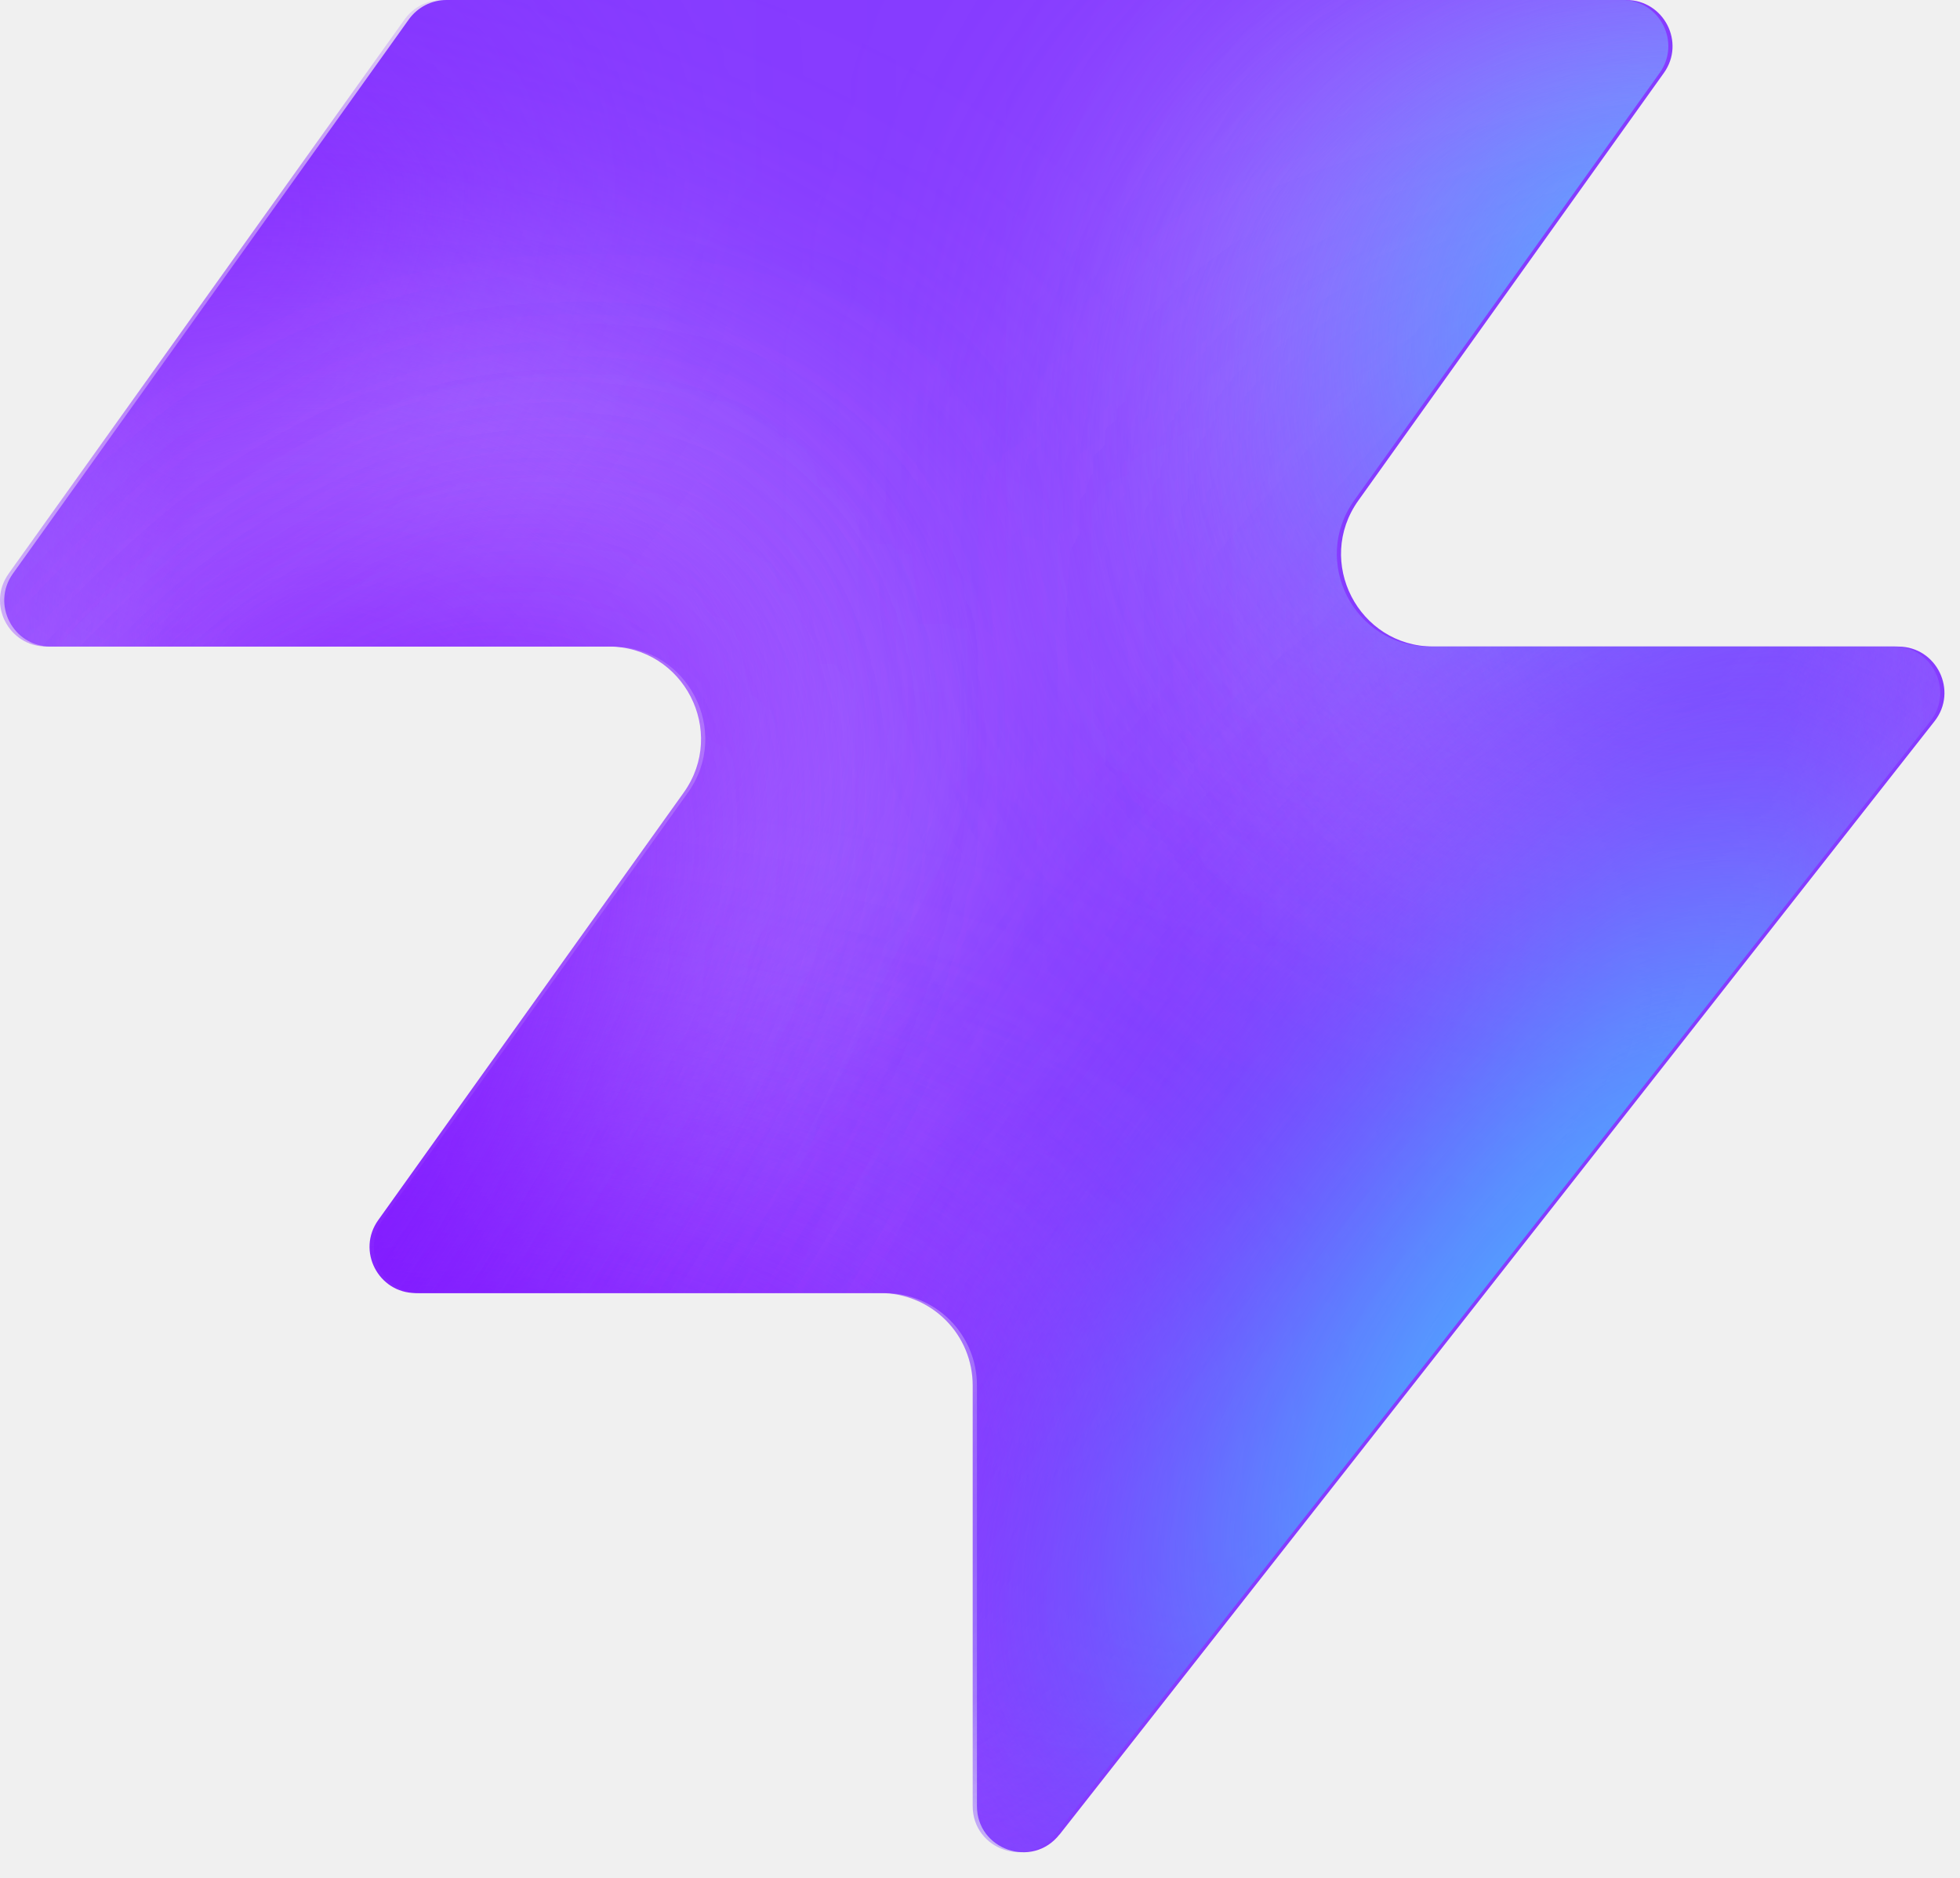
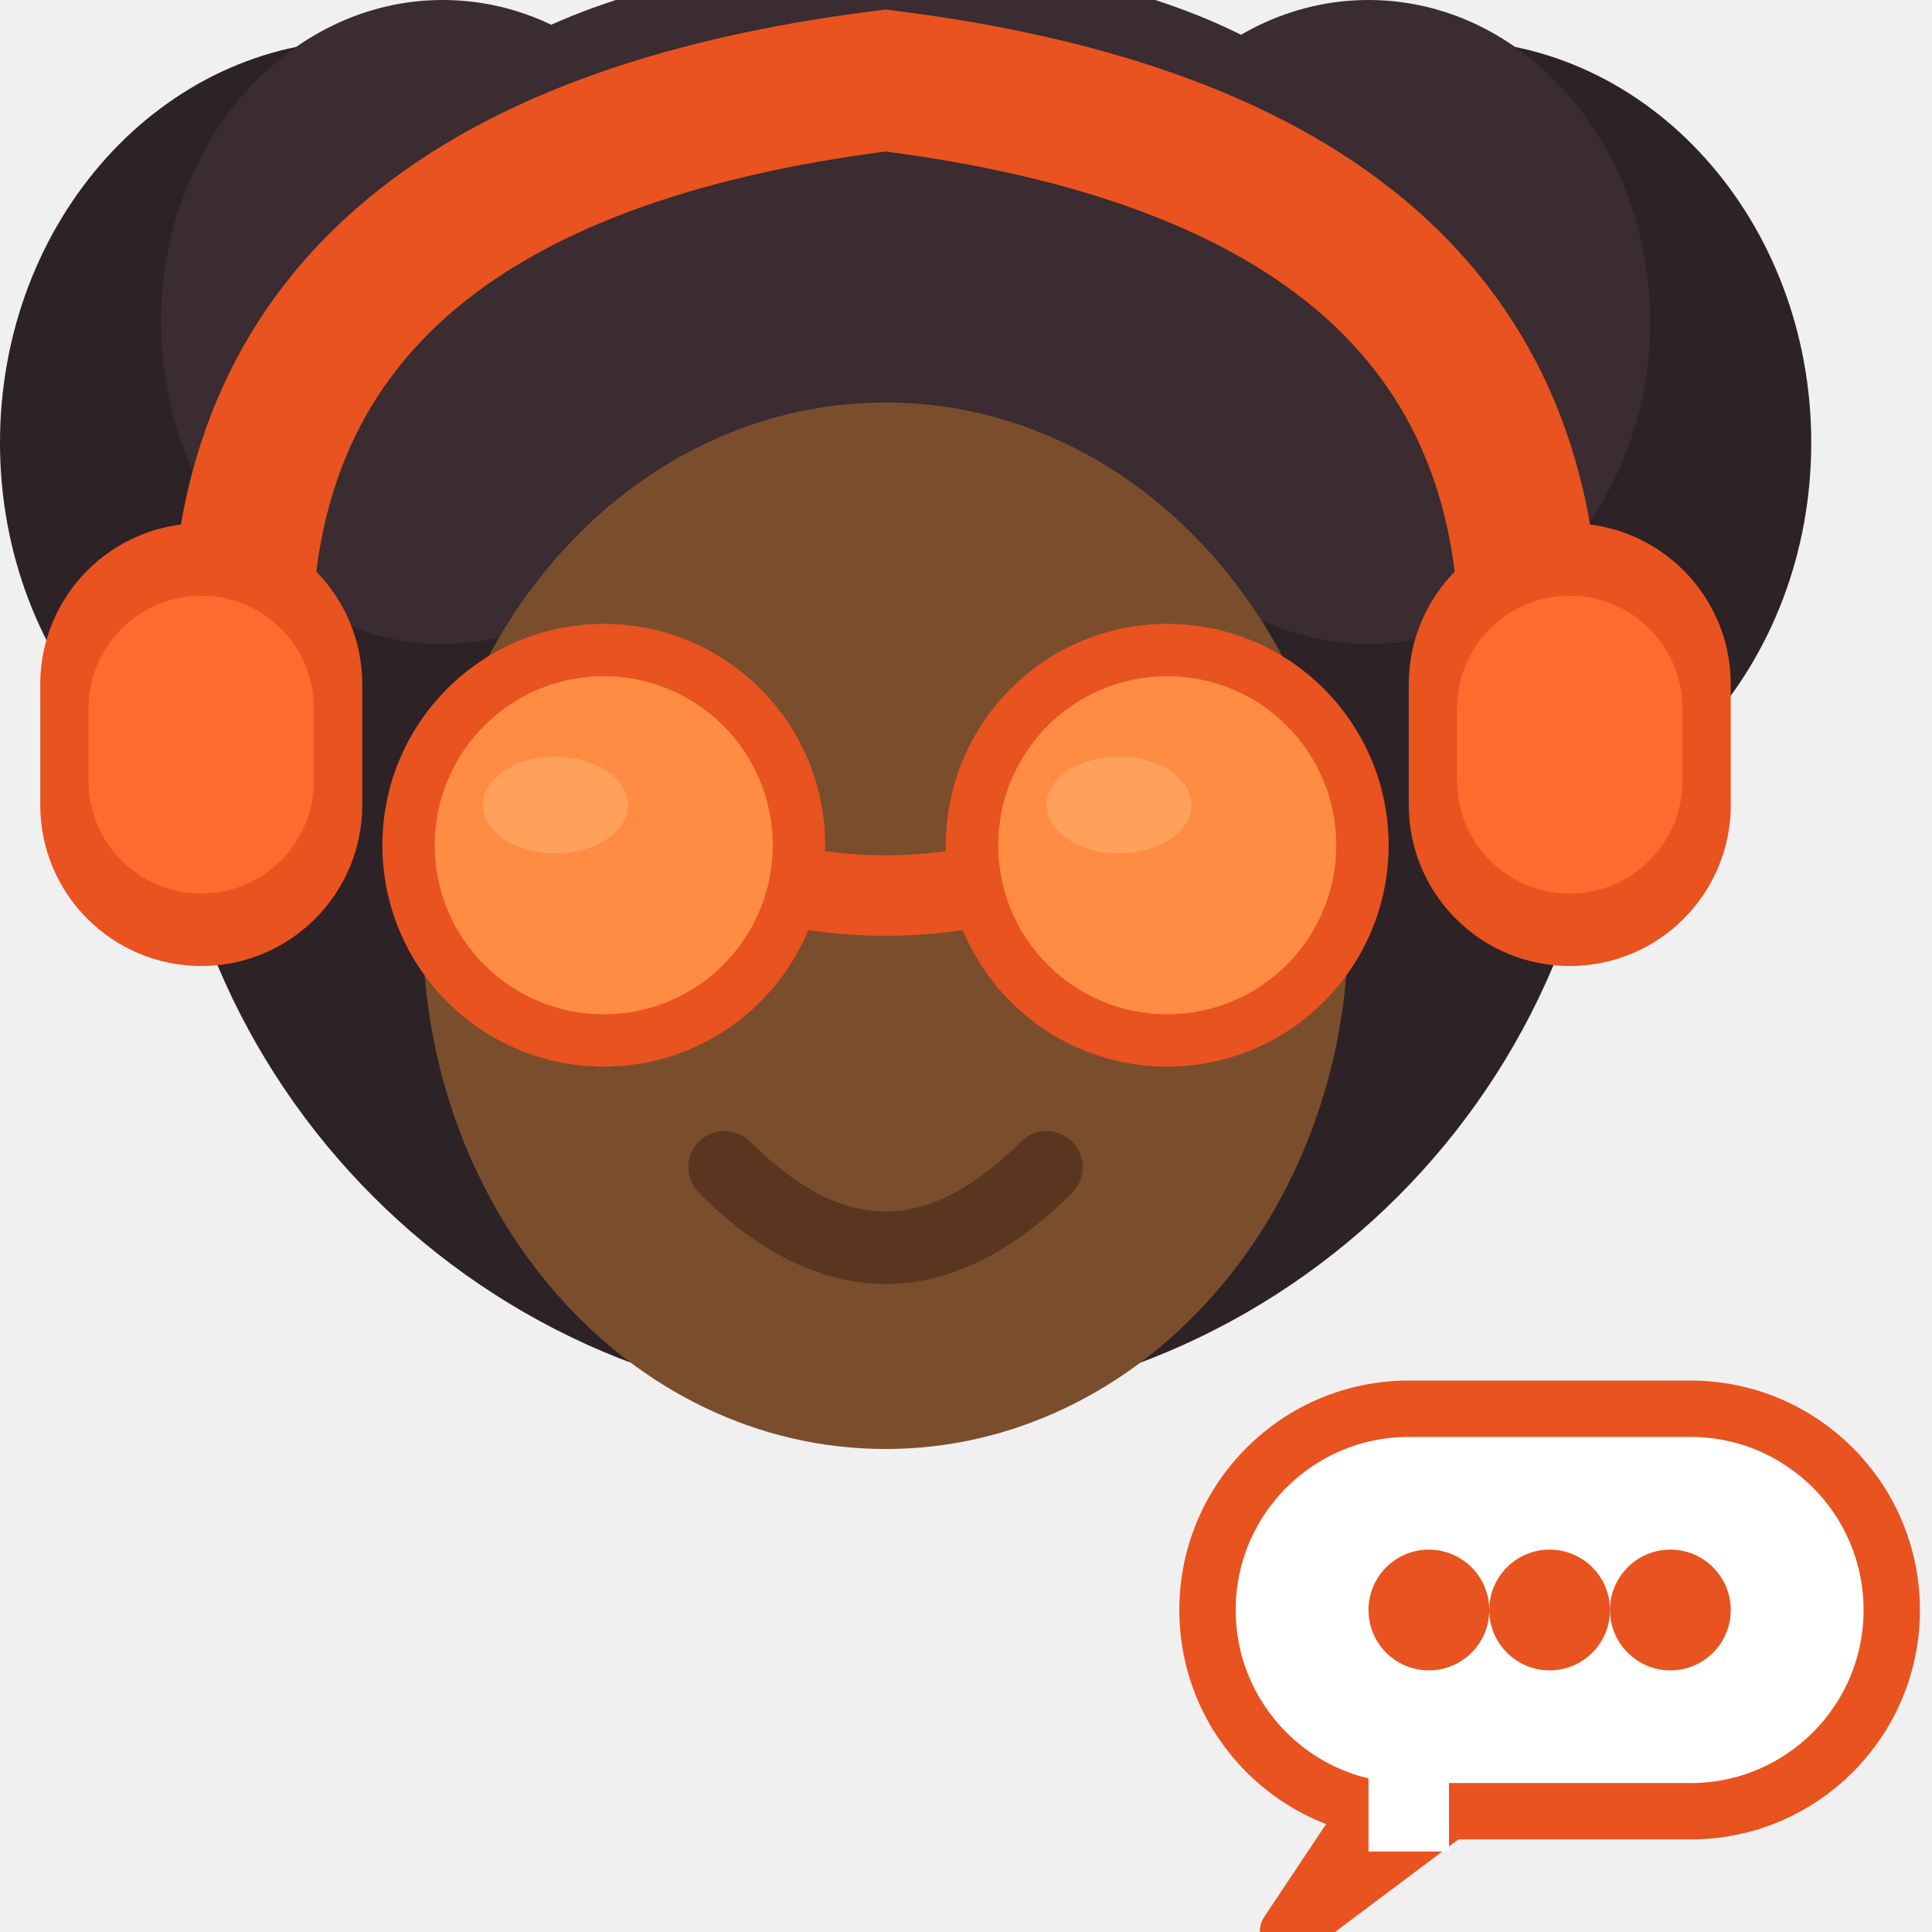
- <svg xmlns="http://www.w3.org/2000/svg" width="48" height="46" fill="none" viewBox="0 0 48 46">
-   <path fill="#863bff" d="M25.946 44.938c-.664.845-2.021.375-2.021-.698V33.937a2.26 2.26 0 0 0-2.262-2.262H10.287c-.92 0-1.456-1.04-.92-1.788l7.48-10.471c1.07-1.497 0-3.578-1.842-3.578H1.237c-.92 0-1.456-1.04-.92-1.788L10.013.474c.214-.297.556-.474.92-.474h28.894c.92 0 1.456 1.04.92 1.788l-7.48 10.471c-1.07 1.498 0 3.579 1.842 3.579h11.377c.943 0 1.473 1.088.89 1.83L25.947 44.94z" style="fill:#863bff;fill:color(display-p3 .525 .23 1);fill-opacity:1" />
-   <mask id="a" width="48" height="46" x="0" y="0" maskUnits="userSpaceOnUse" style="mask-type:alpha">
-     <path fill="#000" d="M25.842 44.938c-.664.844-2.021.375-2.021-.698V33.937a2.26 2.26 0 0 0-2.262-2.262H10.183c-.92 0-1.456-1.04-.92-1.788l7.48-10.471c1.07-1.498 0-3.579-1.842-3.579H1.133c-.92 0-1.456-1.04-.92-1.787L9.91.473c.214-.297.556-.474.92-.474h28.894c.92 0 1.456 1.04.92 1.788l-7.48 10.471c-1.07 1.498 0 3.578 1.842 3.578h11.377c.943 0 1.473 1.088.89 1.832L25.843 44.94z" style="fill:#000;fill-opacity:1" />
-   </mask>
-   <g mask="url(#a)">
-     <g filter="url(#b)">
-       <ellipse cx="5.508" cy="14.704" fill="#ede6ff" rx="5.508" ry="14.704" style="fill:#ede6ff;fill:color(display-p3 .927 .903 1);fill-opacity:1" transform="matrix(.00324 1 1 -.00324 -4.47 31.516)" />
-     </g>
-     <g filter="url(#c)">
-       <ellipse cx="10.399" cy="29.851" fill="#ede6ff" rx="10.399" ry="29.851" style="fill:#ede6ff;fill:color(display-p3 .927 .903 1);fill-opacity:1" transform="matrix(.00324 1 1 -.00324 -39.328 7.883)" />
-     </g>
-     <g filter="url(#d)">
-       <ellipse cx="5.508" cy="30.487" fill="#7e14ff" rx="5.508" ry="30.487" style="fill:#7e14ff;fill:color(display-p3 .492 .077 1);fill-opacity:1" transform="rotate(89.814 -25.913 -14.639)scale(1 -1)" />
-     </g>
-     <g filter="url(#e)">
-       <ellipse cx="5.508" cy="30.599" fill="#7e14ff" rx="5.508" ry="30.599" style="fill:#7e14ff;fill:color(display-p3 .492 .077 1);fill-opacity:1" transform="rotate(89.814 -32.644 -3.334)scale(1 -1)" />
-     </g>
-     <g filter="url(#f)">
-       <ellipse cx="5.508" cy="30.599" fill="#7e14ff" rx="5.508" ry="30.599" style="fill:#7e14ff;fill:color(display-p3 .492 .077 1);fill-opacity:1" transform="matrix(.00324 1 1 -.00324 -34.34 30.47)" />
-     </g>
-     <g filter="url(#g)">
-       <ellipse cx="14.072" cy="22.078" fill="#ede6ff" rx="14.072" ry="22.078" style="fill:#ede6ff;fill:color(display-p3 .927 .903 1);fill-opacity:1" transform="rotate(93.35 24.506 48.493)scale(-1 1)" />
-     </g>
-     <g filter="url(#h)">
-       <ellipse cx="3.47" cy="21.501" fill="#7e14ff" rx="3.47" ry="21.501" style="fill:#7e14ff;fill:color(display-p3 .492 .077 1);fill-opacity:1" transform="rotate(89.009 28.708 47.59)scale(-1 1)" />
-     </g>
-     <g filter="url(#i)">
-       <ellipse cx="3.47" cy="21.501" fill="#7e14ff" rx="3.47" ry="21.501" style="fill:#7e14ff;fill:color(display-p3 .492 .077 1);fill-opacity:1" transform="rotate(89.009 28.708 47.59)scale(-1 1)" />
-     </g>
-     <g filter="url(#j)">
-       <ellipse cx=".387" cy="8.972" fill="#7e14ff" rx="4.407" ry="29.108" style="fill:#7e14ff;fill:color(display-p3 .492 .077 1);fill-opacity:1" transform="rotate(39.51 .387 8.972)" />
-     </g>
-     <g filter="url(#k)">
-       <ellipse cx="47.523" cy="-6.092" fill="#7e14ff" rx="4.407" ry="29.108" style="fill:#7e14ff;fill:color(display-p3 .492 .077 1);fill-opacity:1" transform="rotate(37.892 47.523 -6.092)" />
-     </g>
-     <g filter="url(#l)">
-       <ellipse cx="41.412" cy="6.333" fill="#47bfff" rx="5.971" ry="9.665" style="fill:#47bfff;fill:color(display-p3 .28 .748 1);fill-opacity:1" transform="rotate(37.892 41.412 6.333)" />
-     </g>
-     <g filter="url(#m)">
-       <ellipse cx="-1.879" cy="38.332" fill="#7e14ff" rx="4.407" ry="29.108" style="fill:#7e14ff;fill:color(display-p3 .492 .077 1);fill-opacity:1" transform="rotate(37.892 -1.88 38.332)" />
-     </g>
-     <g filter="url(#n)">
-       <ellipse cx="-1.879" cy="38.332" fill="#7e14ff" rx="4.407" ry="29.108" style="fill:#7e14ff;fill:color(display-p3 .492 .077 1);fill-opacity:1" transform="rotate(37.892 -1.88 38.332)" />
-     </g>
-     <g filter="url(#o)">
-       <ellipse cx="35.651" cy="29.907" fill="#7e14ff" rx="4.407" ry="29.108" style="fill:#7e14ff;fill:color(display-p3 .492 .077 1);fill-opacity:1" transform="rotate(37.892 35.651 29.907)" />
-     </g>
-     <g filter="url(#p)">
-       <ellipse cx="38.418" cy="32.4" fill="#47bfff" rx="5.971" ry="15.297" style="fill:#47bfff;fill:color(display-p3 .28 .748 1);fill-opacity:1" transform="rotate(37.892 38.418 32.4)" />
-     </g>
-   </g>
-   <defs>
-     <filter id="b" width="60.045" height="41.654" x="-19.77" y="16.149" color-interpolation-filters="sRGB" filterUnits="userSpaceOnUse">
-       <feFlood flood-opacity="0" result="BackgroundImageFix" />
-       <feBlend in="SourceGraphic" in2="BackgroundImageFix" result="shape" />
-       <feGaussianBlur result="effect1_foregroundBlur_2002_17158" stdDeviation="7.659" />
-     </filter>
-     <filter id="c" width="90.34" height="51.437" x="-54.613" y="-7.533" color-interpolation-filters="sRGB" filterUnits="userSpaceOnUse">
-       <feFlood flood-opacity="0" result="BackgroundImageFix" />
-       <feBlend in="SourceGraphic" in2="BackgroundImageFix" result="shape" />
-       <feGaussianBlur result="effect1_foregroundBlur_2002_17158" stdDeviation="7.659" />
-     </filter>
-     <filter id="d" width="79.355" height="29.4" x="-49.64" y="2.03" color-interpolation-filters="sRGB" filterUnits="userSpaceOnUse">
-       <feFlood flood-opacity="0" result="BackgroundImageFix" />
-       <feBlend in="SourceGraphic" in2="BackgroundImageFix" result="shape" />
-       <feGaussianBlur result="effect1_foregroundBlur_2002_17158" stdDeviation="4.596" />
-     </filter>
-     <filter id="e" width="79.579" height="29.4" x="-45.045" y="20.029" color-interpolation-filters="sRGB" filterUnits="userSpaceOnUse">
-       <feFlood flood-opacity="0" result="BackgroundImageFix" />
-       <feBlend in="SourceGraphic" in2="BackgroundImageFix" result="shape" />
-       <feGaussianBlur result="effect1_foregroundBlur_2002_17158" stdDeviation="4.596" />
-     </filter>
-     <filter id="f" width="79.579" height="29.4" x="-43.513" y="21.178" color-interpolation-filters="sRGB" filterUnits="userSpaceOnUse">
-       <feFlood flood-opacity="0" result="BackgroundImageFix" />
-       <feBlend in="SourceGraphic" in2="BackgroundImageFix" result="shape" />
-       <feGaussianBlur result="effect1_foregroundBlur_2002_17158" stdDeviation="4.596" />
-     </filter>
-     <filter id="g" width="74.749" height="58.852" x="15.756" y="-17.901" color-interpolation-filters="sRGB" filterUnits="userSpaceOnUse">
-       <feFlood flood-opacity="0" result="BackgroundImageFix" />
-       <feBlend in="SourceGraphic" in2="BackgroundImageFix" result="shape" />
-       <feGaussianBlur result="effect1_foregroundBlur_2002_17158" stdDeviation="7.659" />
-     </filter>
-     <filter id="h" width="61.377" height="25.362" x="23.548" y="2.284" color-interpolation-filters="sRGB" filterUnits="userSpaceOnUse">
-       <feFlood flood-opacity="0" result="BackgroundImageFix" />
-       <feBlend in="SourceGraphic" in2="BackgroundImageFix" result="shape" />
-       <feGaussianBlur result="effect1_foregroundBlur_2002_17158" stdDeviation="4.596" />
-     </filter>
-     <filter id="i" width="61.377" height="25.362" x="23.548" y="2.284" color-interpolation-filters="sRGB" filterUnits="userSpaceOnUse">
-       <feFlood flood-opacity="0" result="BackgroundImageFix" />
-       <feBlend in="SourceGraphic" in2="BackgroundImageFix" result="shape" />
-       <feGaussianBlur result="effect1_foregroundBlur_2002_17158" stdDeviation="4.596" />
-     </filter>
-     <filter id="j" width="56.045" height="63.649" x="-27.636" y="-22.853" color-interpolation-filters="sRGB" filterUnits="userSpaceOnUse">
-       <feFlood flood-opacity="0" result="BackgroundImageFix" />
-       <feBlend in="SourceGraphic" in2="BackgroundImageFix" result="shape" />
-       <feGaussianBlur result="effect1_foregroundBlur_2002_17158" stdDeviation="4.596" />
-     </filter>
-     <filter id="k" width="54.814" height="64.646" x="20.116" y="-38.415" color-interpolation-filters="sRGB" filterUnits="userSpaceOnUse">
-       <feFlood flood-opacity="0" result="BackgroundImageFix" />
-       <feBlend in="SourceGraphic" in2="BackgroundImageFix" result="shape" />
-       <feGaussianBlur result="effect1_foregroundBlur_2002_17158" stdDeviation="4.596" />
-     </filter>
-     <filter id="l" width="33.541" height="35.313" x="24.641" y="-11.323" color-interpolation-filters="sRGB" filterUnits="userSpaceOnUse">
-       <feFlood flood-opacity="0" result="BackgroundImageFix" />
-       <feBlend in="SourceGraphic" in2="BackgroundImageFix" result="shape" />
-       <feGaussianBlur result="effect1_foregroundBlur_2002_17158" stdDeviation="4.596" />
-     </filter>
-     <filter id="m" width="54.814" height="64.646" x="-29.286" y="6.009" color-interpolation-filters="sRGB" filterUnits="userSpaceOnUse">
-       <feFlood flood-opacity="0" result="BackgroundImageFix" />
-       <feBlend in="SourceGraphic" in2="BackgroundImageFix" result="shape" />
-       <feGaussianBlur result="effect1_foregroundBlur_2002_17158" stdDeviation="4.596" />
-     </filter>
-     <filter id="n" width="54.814" height="64.646" x="-29.286" y="6.009" color-interpolation-filters="sRGB" filterUnits="userSpaceOnUse">
-       <feFlood flood-opacity="0" result="BackgroundImageFix" />
-       <feBlend in="SourceGraphic" in2="BackgroundImageFix" result="shape" />
-       <feGaussianBlur result="effect1_foregroundBlur_2002_17158" stdDeviation="4.596" />
-     </filter>
-     <filter id="o" width="54.814" height="64.646" x="8.244" y="-2.416" color-interpolation-filters="sRGB" filterUnits="userSpaceOnUse">
-       <feFlood flood-opacity="0" result="BackgroundImageFix" />
-       <feBlend in="SourceGraphic" in2="BackgroundImageFix" result="shape" />
-       <feGaussianBlur result="effect1_foregroundBlur_2002_17158" stdDeviation="4.596" />
-     </filter>
-     <filter id="p" width="39.409" height="43.623" x="18.713" y="10.588" color-interpolation-filters="sRGB" filterUnits="userSpaceOnUse">
-       <feFlood flood-opacity="0" result="BackgroundImageFix" />
-       <feBlend in="SourceGraphic" in2="BackgroundImageFix" result="shape" />
-       <feGaussianBlur result="effect1_foregroundBlur_2002_17158" stdDeviation="4.596" />
-     </filter>
-   </defs>
+ <svg xmlns="http://www.w3.org/2000/svg" width="48" height="48" viewBox="0 0 48 48" fill="none">
+   <circle cx="22" cy="17" r="18" fill="#2D2226" />
+   <ellipse cx="9" cy="11" rx="9" ry="10" fill="#2D2226" />
+   <ellipse cx="36" cy="11" rx="9" ry="10" fill="#2D2226" />
+   <ellipse cx="22" cy="6" rx="13" ry="7" fill="#3A2C30" />
+   <ellipse cx="11" cy="8" rx="7" ry="8" fill="#3A2C30" />
+   <ellipse cx="34" cy="8" rx="7" ry="8" fill="#3A2C30" />
+   <ellipse cx="22" cy="23" rx="11.5" ry="13" fill="#7A4E2D" />
+   <path d="M6 16 Q6 4 22 2 Q38 4 38 16" stroke="#E8531F" stroke-width="3.5" fill="none" stroke-linecap="round" />
+   <rect x="1" y="13" width="8" height="11" rx="4" fill="#E8531F" />
+   <rect x="2.2" y="14.8" width="5.6" height="7.4" rx="2.8" fill="#FF6B2E" />
+   <rect x="35" y="13" width="8" height="11" rx="4" fill="#E8531F" />
+   <rect x="36.2" y="14.8" width="5.6" height="7.4" rx="2.8" fill="#FF6B2E" />
+   <path d="M16.5 21 Q22 23.5 27.5 21" stroke="#E8531F" stroke-width="2" fill="none" />
+   <circle cx="15" cy="21" r="5.5" fill="#E8531F" />
+   <circle cx="15" cy="21" r="4.2" fill="#FF8C42" />
+   <ellipse cx="13.8" cy="20" rx="1.8" ry="1.2" fill="#FFB674" opacity="0.5" />
+   <circle cx="29" cy="21" r="5.5" fill="#E8531F" />
+   <circle cx="29" cy="21" r="4.2" fill="#FF8C42" />
+   <ellipse cx="27.8" cy="20" rx="1.8" ry="1.2" fill="#FFB674" opacity="0.5" />
+   <path d="M18 29 Q22 33 26 29" stroke="#5A3520" stroke-width="1.8" fill="none" stroke-linecap="round" />
+   <rect x="30" y="35" width="17" height="10" rx="5" fill="white" stroke="#E8531F" stroke-width="1.4" />
+   <path d="M34 45 L32 48 L36 45" fill="white" stroke="#E8531F" stroke-width="1.4" stroke-linejoin="round" />
+   <path d="M34 45 L36 45" stroke="white" stroke-width="2" />
+   <circle cx="35.5" cy="40" r="1.5" fill="#E8531F" />
+   <circle cx="38.5" cy="40" r="1.5" fill="#E8531F" />
+   <circle cx="41.5" cy="40" r="1.5" fill="#E8531F" />
</svg>
